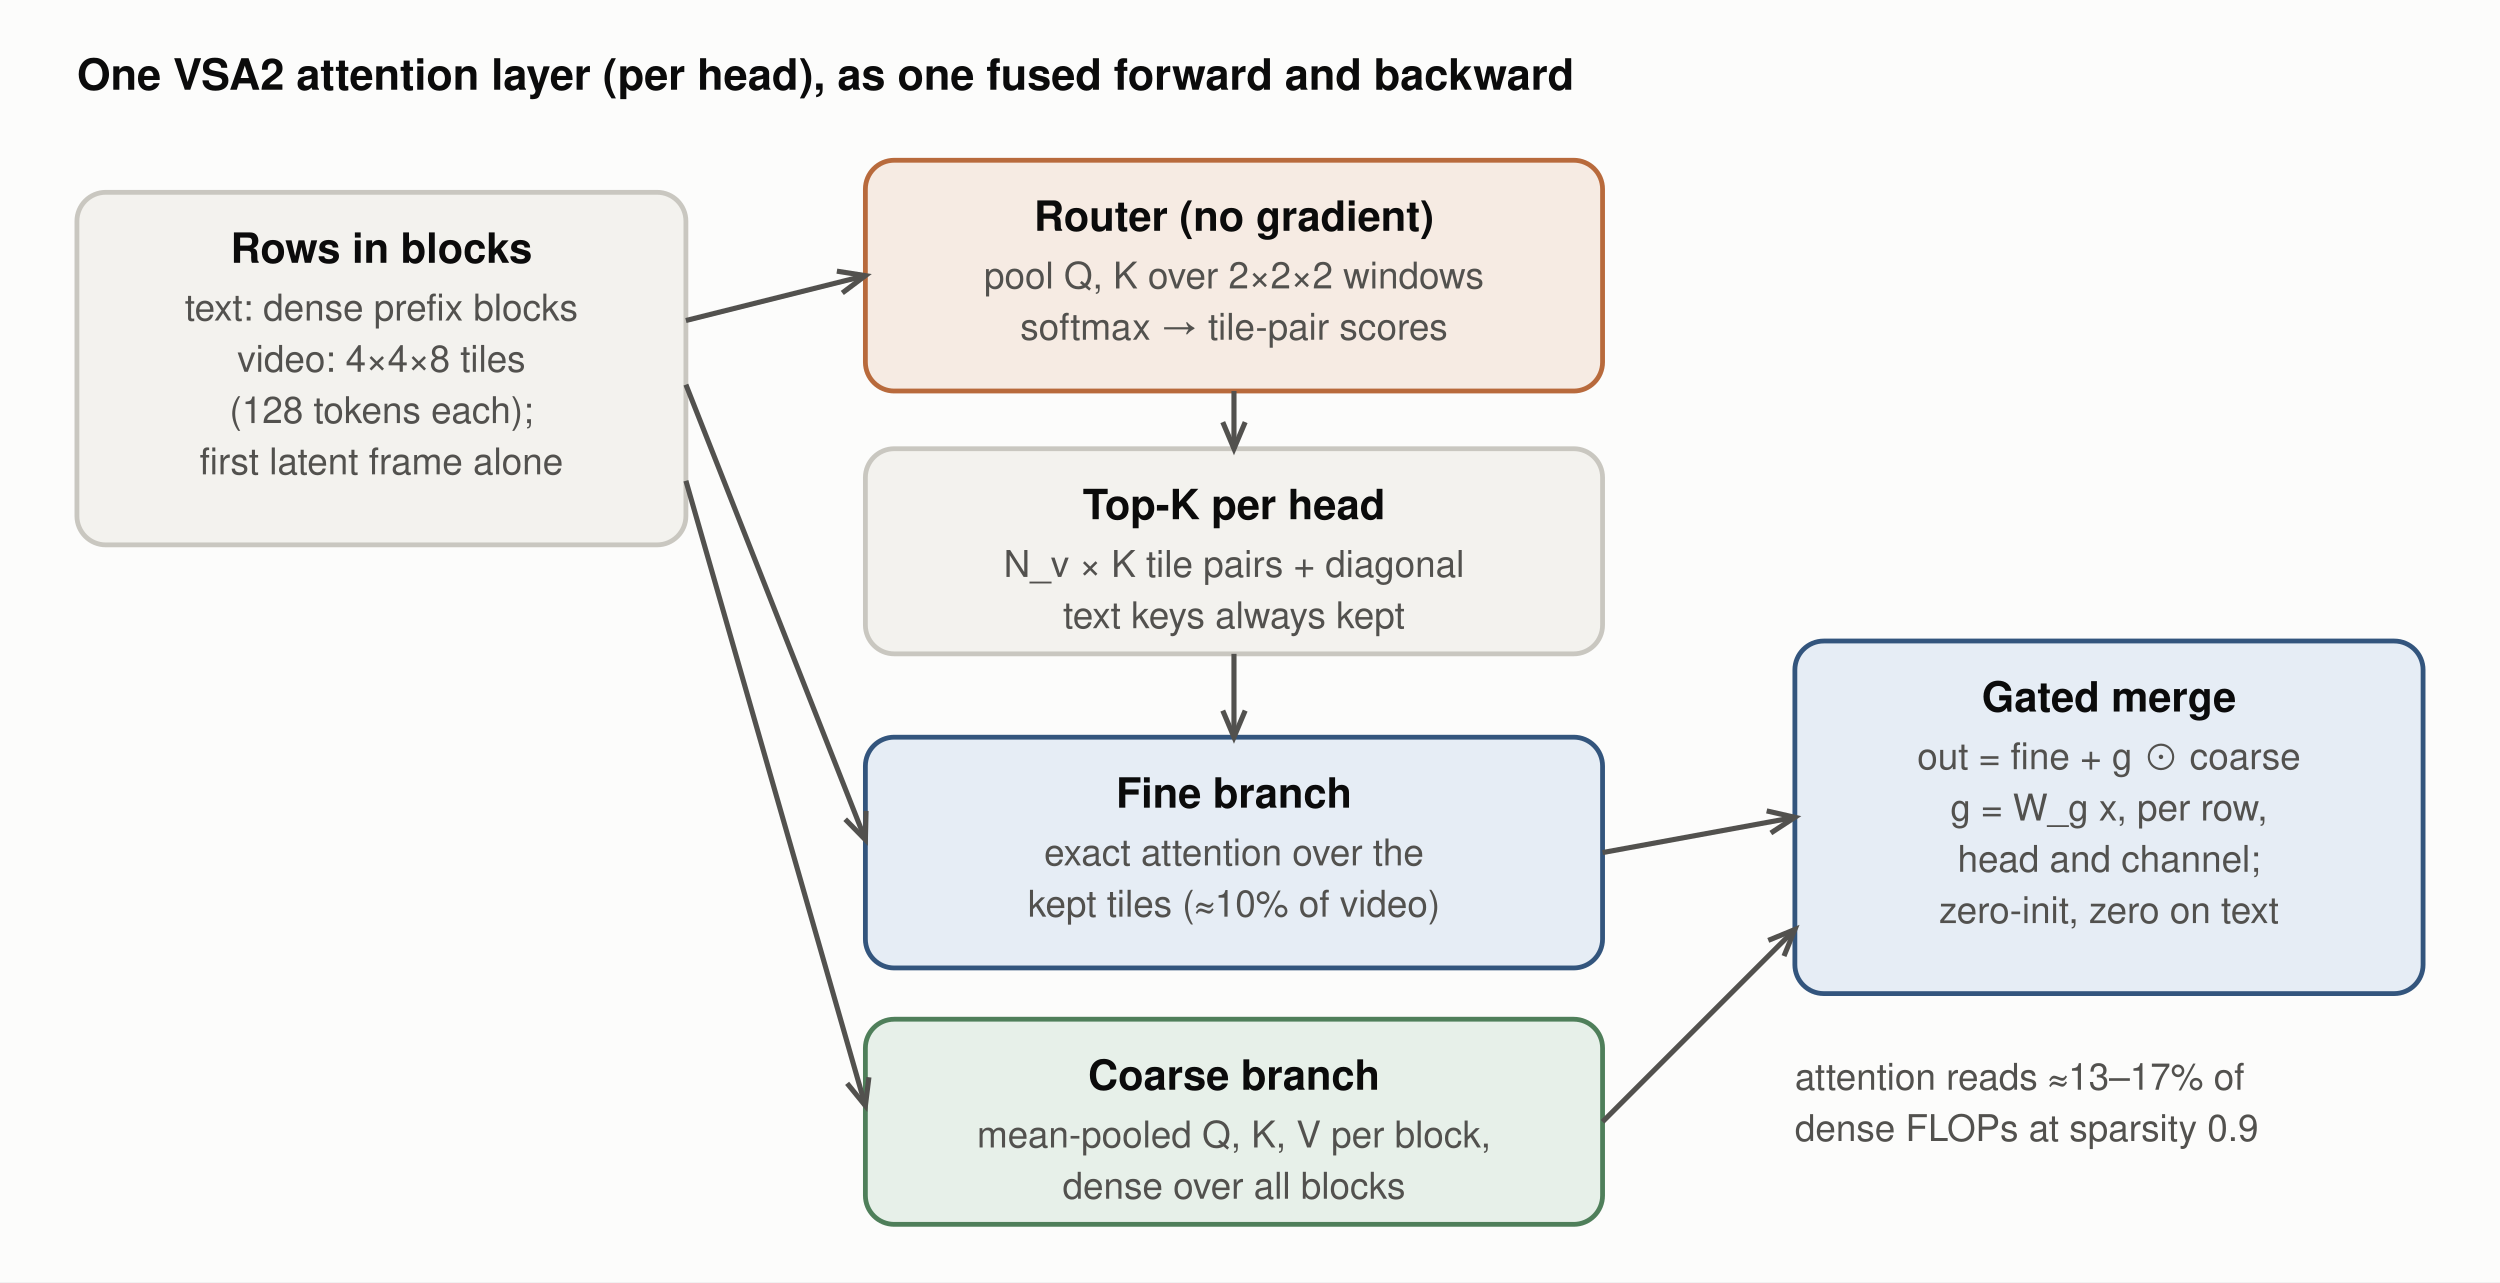
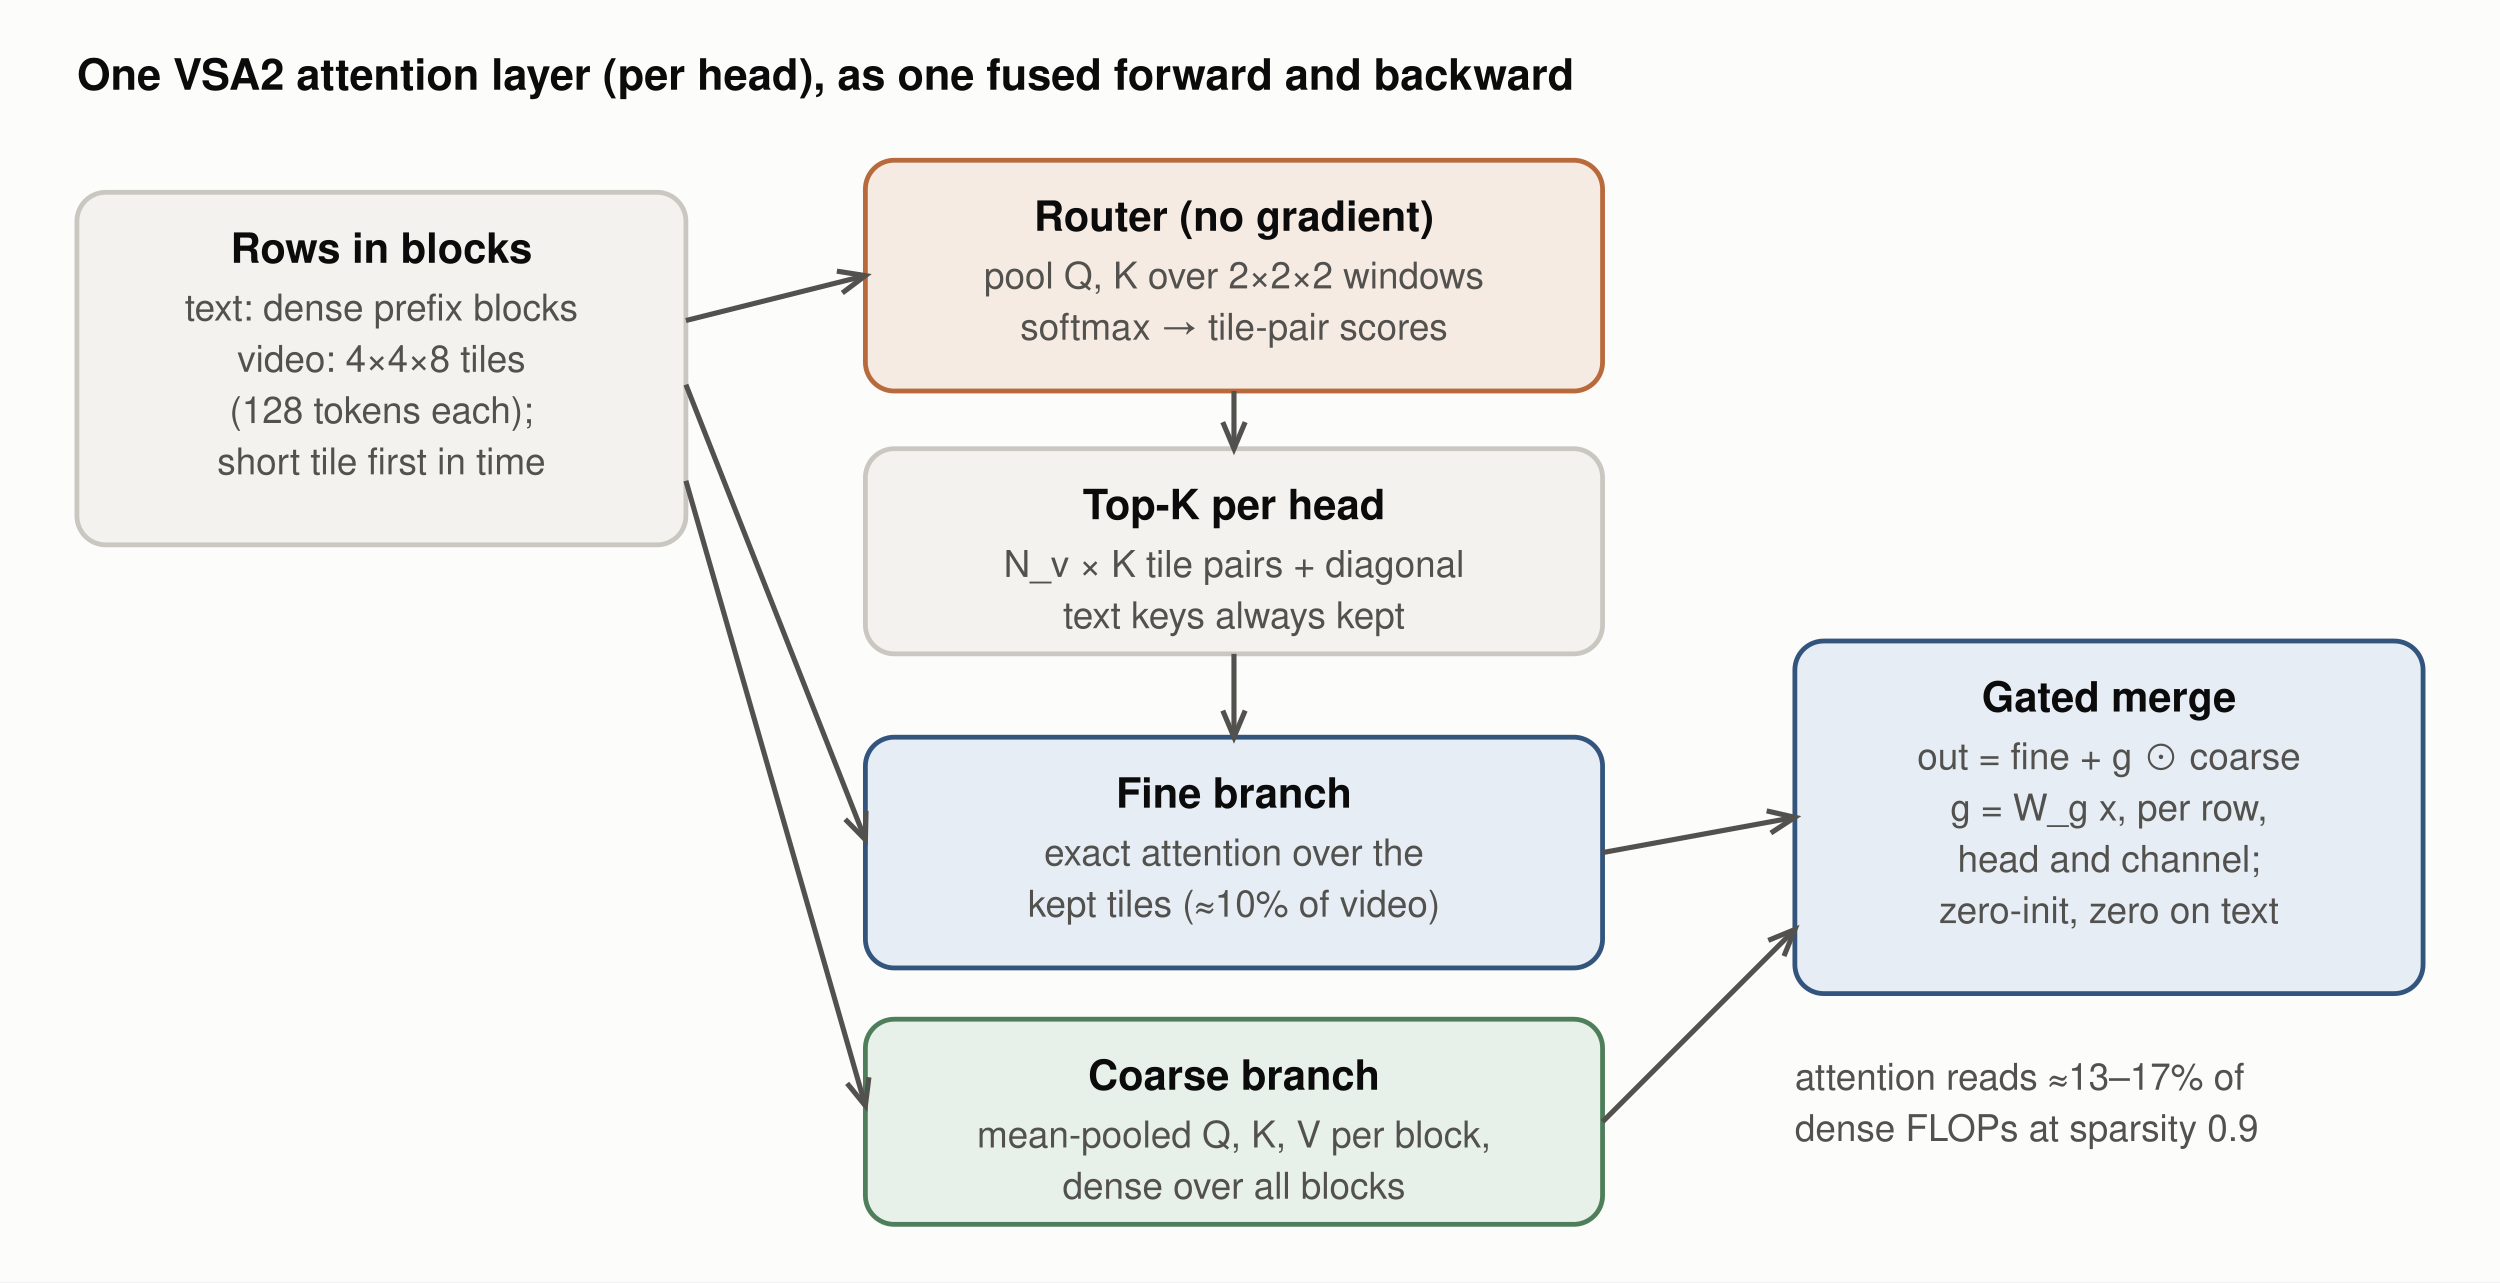
<svg xmlns="http://www.w3.org/2000/svg" width="780" height="400" viewBox="0 0 780 400" role="img" aria-labelledby="t d">
  <style>
  .bg{fill:#fcfcfb} .t1{fill:#0b0b0b} .t2{fill:#52514e} .grid{stroke:#e4e3de} .axis{stroke:#9b9a95}
  .ln{stroke:#52514e;fill:none} .box{fill:#f3f2ee;stroke:#c9c7c0} .boxs{fill:#e6edf5;stroke:#33557d}
  .boxo{fill:#f6ebe3;stroke:#b86a3c} .boxg{fill:#e7f0e9;stroke:#4f7f5a}
  .s0{fill:#b5afa5} .s1{fill:#33557d} .s2{fill:#b86a3c} .s3{fill:#4f7f5a} .s4{fill:#7a5c8a}
  .k0{stroke:#b5afa5} .k1{stroke:#33557d} .k2{stroke:#b86a3c} .k3{stroke:#4f7f5a} .k4{stroke:#7a5c8a}
  text{font-family:-apple-system,BlinkMacSystemFont,"Segoe UI",Helvetica,Arial,sans-serif}
  @media (prefers-color-scheme: dark){
    .bg{fill:#1a1a19} .t1{fill:#ffffff} .t2{fill:#c3c2b7} .grid{stroke:#2e2e2c} .axis{stroke:#6b6a66}
    .ln{stroke:#c3c2b7} .box{fill:#262624;stroke:#4a4945} .boxs{fill:#1f2a37;stroke:#7393bb}
    .boxo{fill:#33251c;stroke:#c27448} .boxg{fill:#1f2b22;stroke:#78a985}
    .s0{fill:#69655e} .s1{fill:#7393bb} .s2{fill:#c27448} .s3{fill:#78a985} .s4{fill:#a68bb5}
    .k0{stroke:#69655e} .k1{stroke:#7393bb} .k2{stroke:#c27448} .k3{stroke:#78a985} .k4{stroke:#a68bb5}
  }
</style>
  <rect class="bg" width="780" height="400" />
  <text class="t1" x="24.0" y="28.0" font-size="13.5" text-anchor="start" font-weight="700">One VSA2 attention layer (per head), as one fused forward and backward</text>
  <rect class="box" x="24" y="60" width="190" height="110" rx="9" stroke-width="1.5" />
  <text class="t1" x="119.0" y="82.0" font-size="13" text-anchor="middle" font-weight="700">Rows in blocks</text>
  <text class="t2" x="119.0" y="100.0" font-size="11.5" text-anchor="middle">text: dense prefix blocks</text>
  <text class="t2" x="119.0" y="116.0" font-size="11.5" text-anchor="middle">video: 4×4×8 tiles</text>
  <text class="t2" x="119.0" y="132.0" font-size="11.5" text-anchor="middle">(128 tokens each);</text>
-   <text class="t2" x="119.0" y="148.0" font-size="11.5" text-anchor="middle">first latent frame alone</text>
+   <text class="t2" x="119.0" y="148.0" font-size="11.5" text-anchor="middle">short tile first in time</text>
  <rect class="boxo" x="270" y="50" width="230" height="72" rx="9" stroke-width="1.5" />
  <text class="t1" x="385.0" y="72.0" font-size="13" text-anchor="middle" font-weight="700">Router (no gradient)</text>
  <text class="t2" x="385.0" y="90.0" font-size="11.5" text-anchor="middle">pool Q, K over 2×2×2 windows</text>
  <text class="t2" x="385.0" y="106.0" font-size="11.5" text-anchor="middle">softmax → tile-pair scores</text>
  <rect class="box" x="270" y="140" width="230" height="64" rx="9" stroke-width="1.5" />
  <text class="t1" x="385.0" y="162.0" font-size="13" text-anchor="middle" font-weight="700">Top-K per head</text>
  <text class="t2" x="385.0" y="180.0" font-size="11.5" text-anchor="middle">N_v × K tile pairs + diagonal</text>
  <text class="t2" x="385.0" y="196.0" font-size="11.5" text-anchor="middle">text keys always kept</text>
  <line class="ln" x1="385" y1="122" x2="385" y2="140" stroke-width="1.6" />
  <path class="ln" d="M381.5,131.7 L385,140 L388.5,131.7" stroke-width="1.6" />
  <rect class="boxs" x="270" y="230" width="230" height="72" rx="9" stroke-width="1.5" />
  <text class="t1" x="385.0" y="252.0" font-size="13" text-anchor="middle" font-weight="700">Fine branch</text>
  <text class="t2" x="385.0" y="270.0" font-size="11.5" text-anchor="middle">exact attention over the</text>
  <text class="t2" x="385.0" y="286.0" font-size="11.5" text-anchor="middle">kept tiles (≈10% of video)</text>
  <line class="ln" x1="385" y1="204" x2="385" y2="230" stroke-width="1.6" />
  <path class="ln" d="M381.5,221.7 L385,230 L388.5,221.7" stroke-width="1.6" />
  <rect class="boxg" x="270" y="318" width="230" height="64" rx="9" stroke-width="1.5" />
  <text class="t1" x="385.0" y="340.0" font-size="13" text-anchor="middle" font-weight="700">Coarse branch</text>
  <text class="t2" x="385.0" y="358.0" font-size="11.5" text-anchor="middle">mean-pooled Q, K, V per block,</text>
  <text class="t2" x="385.0" y="374.0" font-size="11.5" text-anchor="middle">dense over all blocks</text>
  <line class="ln" x1="214" y1="100" x2="270" y2="86" stroke-width="1.6" />
  <path class="ln" d="M262.8,91.4 L270,86 L261.1,84.6" stroke-width="1.6" />
  <line class="ln" x1="214" y1="120" x2="270" y2="262" stroke-width="1.6" />
  <path class="ln" d="M263.7,255.6 L270,262 L270.2,253.0" stroke-width="1.6" />
  <line class="ln" x1="214" y1="150" x2="270" y2="345" stroke-width="1.6" />
  <path class="ln" d="M264.3,338.0 L270,345 L271.1,336.1" stroke-width="1.6" />
  <rect class="boxs" x="560" y="200" width="196" height="110" rx="9" stroke-width="1.5" />
  <text class="t1" x="658.0" y="222.0" font-size="13" text-anchor="middle" font-weight="700">Gated merge</text>
  <text class="t2" x="658.0" y="240.0" font-size="11.5" text-anchor="middle">out = fine + g ⊙ coarse</text>
  <text class="t2" x="658.0" y="256.0" font-size="11.5" text-anchor="middle">g = W_g x, per row,</text>
  <text class="t2" x="658.0" y="272.0" font-size="11.5" text-anchor="middle">head and channel;</text>
  <text class="t2" x="658.0" y="288.0" font-size="11.5" text-anchor="middle">zero-init, zero on text</text>
  <line class="ln" x1="500" y1="266" x2="560" y2="255" stroke-width="1.6" />
  <path class="ln" d="M552.5,259.9 L560,255 L551.2,253.0" stroke-width="1.6" />
  <line class="ln" x1="500" y1="350" x2="560" y2="290" stroke-width="1.6" />
  <path class="ln" d="M556.6,298.3 L560,290 L551.7,293.4" stroke-width="1.6" />
  <text class="t2" x="560.0" y="340.0" font-size="11.5" text-anchor="start">attention reads ≈13–17% of</text>
  <text class="t2" x="560.0" y="356.0" font-size="11.5" text-anchor="start">dense FLOPs at sparsity 0.9</text>
</svg>
